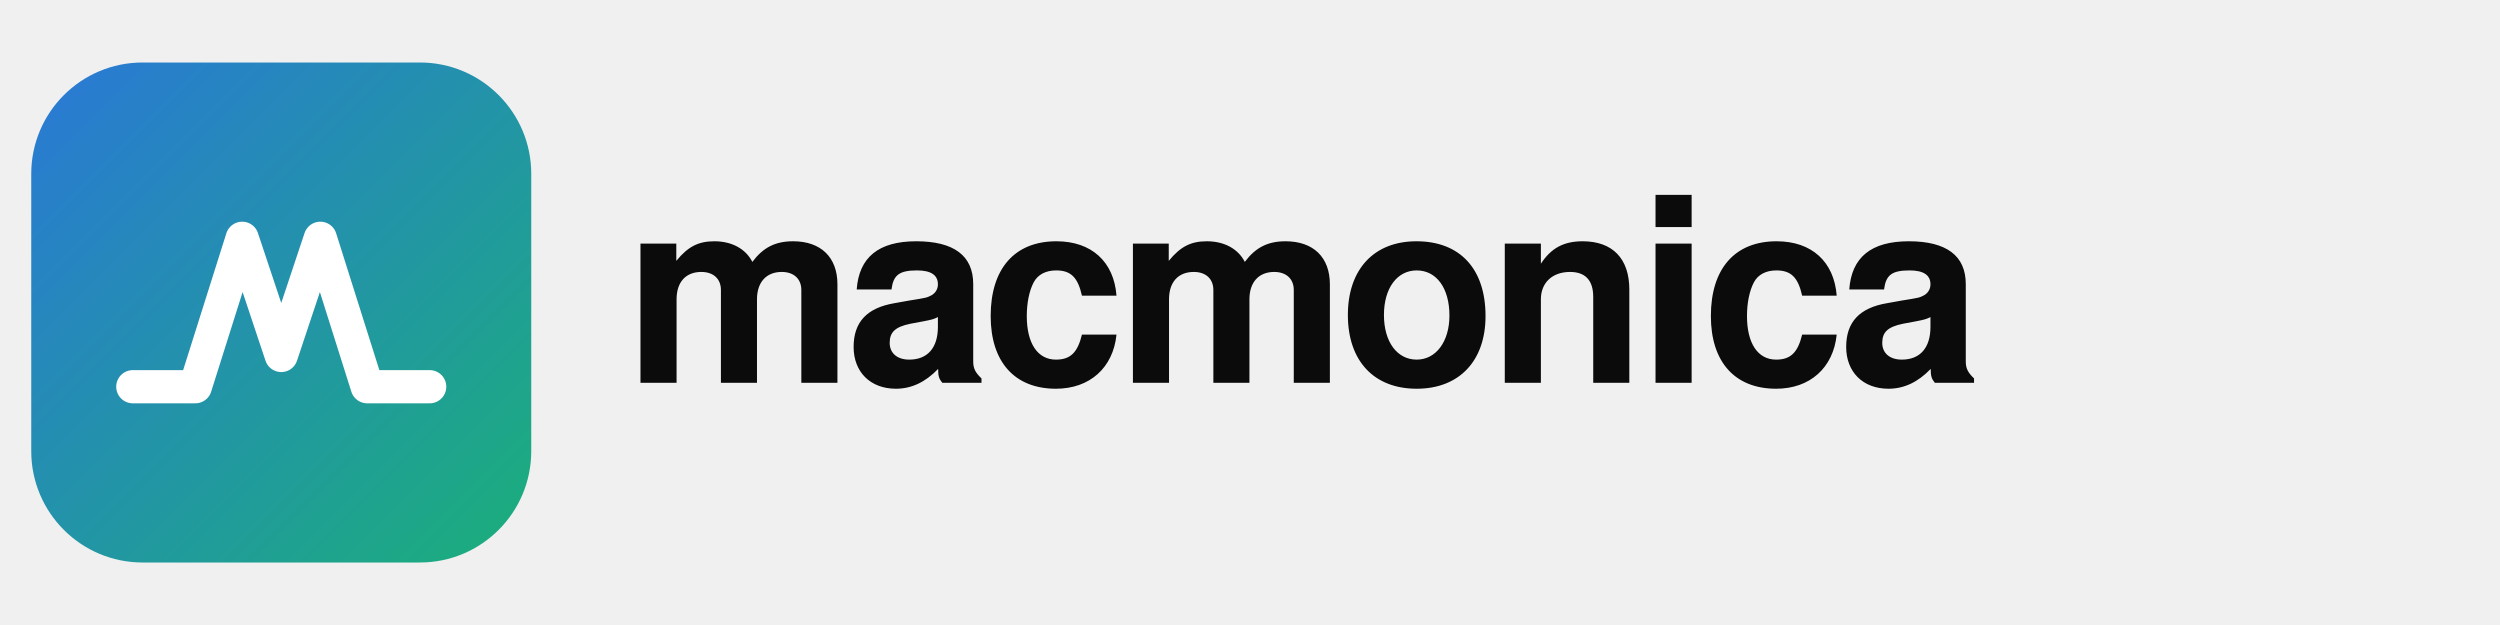
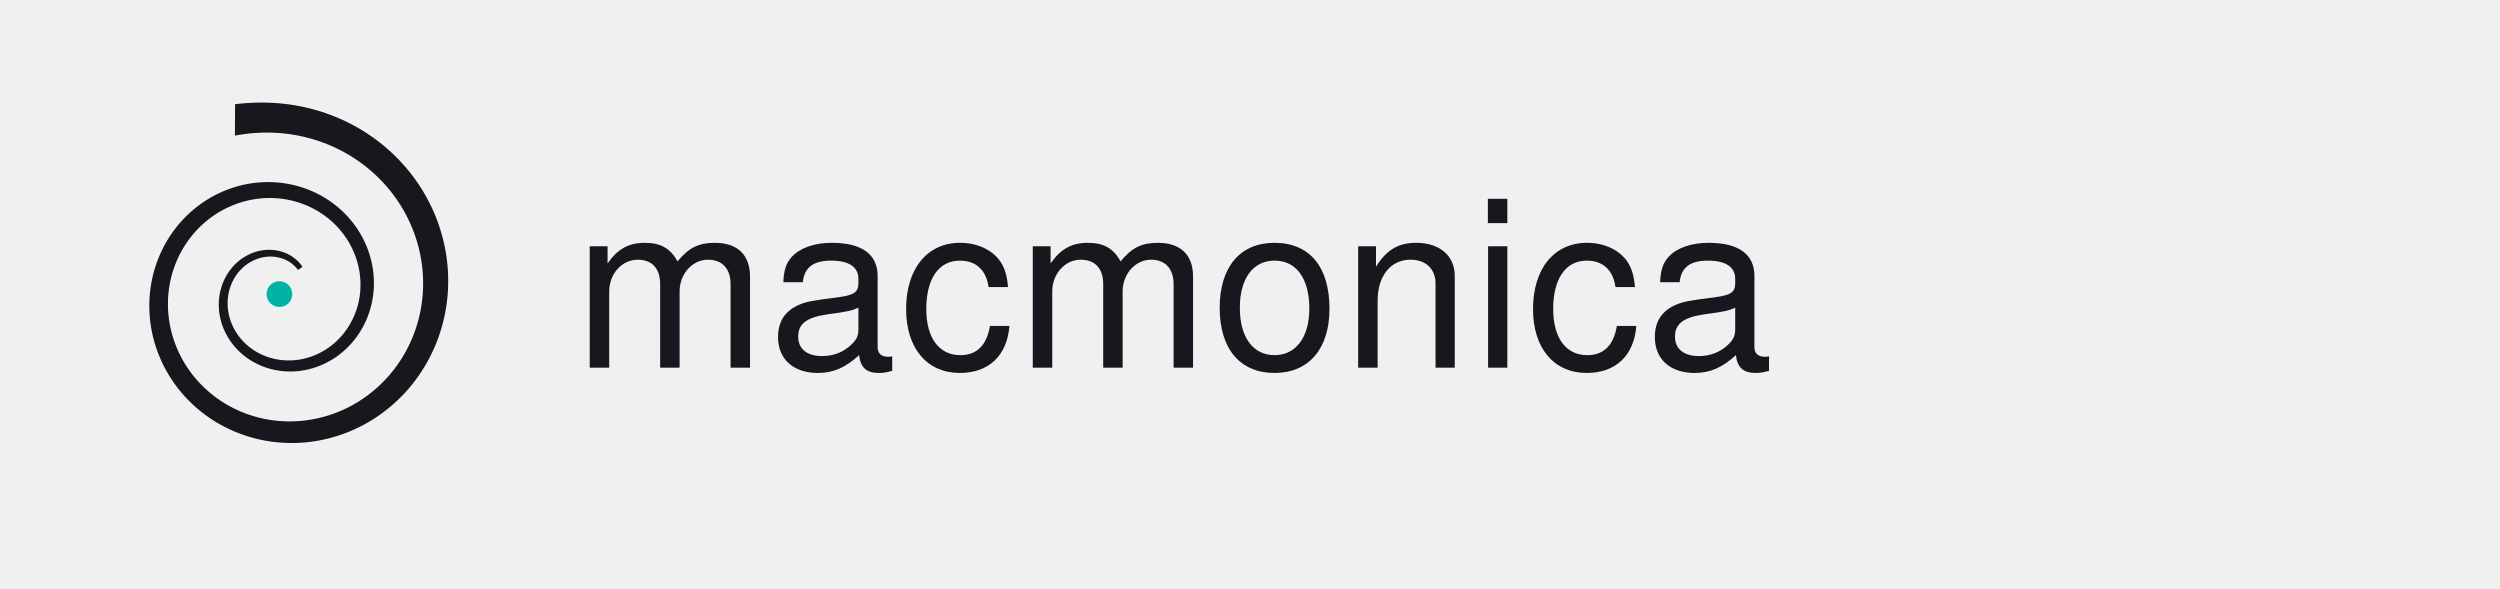
- <svg xmlns="http://www.w3.org/2000/svg" viewBox="0 0 1280 320" width="1280" height="320" role="img" aria-label="macmonica">
-   <defs>
-     <linearGradient id="g" x1="0" y1="0" x2="1" y2="1">
-       <stop offset="0" stop-color="#2a78d6" />
-       <stop offset="1" stop-color="#1baf7a" />
-     </linearGradient>
-   </defs>
-   <g transform="translate(16 32)">
-     <rect width="256" height="256" rx="57" fill="url(#g)" />
-     <path d="M52 166 H84 L108 90 L128 150 L148 90 L172 166 H204" fill="none" stroke="#ffffff" stroke-width="17" stroke-linecap="round" stroke-linejoin="round" />
+ <svg xmlns="http://www.w3.org/2000/svg" viewBox="0 0 1360 320" width="1360" height="320" role="img" aria-label="macmonica">
+   <g transform="translate(24 32) scale(0.5)">
+     <path d="M207.58 83.52 L212.19 82.72 L216.63 82.05 L220.98 81.49 L225.30 81.03 L229.62 80.68 L233.92 80.43 L238.22 80.28 L242.51 80.23 L246.78 80.29 L251.05 80.45 L255.30 80.70 L259.53 81.06 L263.75 81.52 L267.94 82.08 L272.11 82.74 L276.25 83.49 L280.37 84.34 L284.46 85.29 L288.52 86.34 L292.54 87.48 L296.52 88.71 L300.47 90.04 L304.38 91.46 L308.24 92.97 L312.06 94.57 L315.84 96.25 L319.56 98.03 L323.24 99.89 L326.86 101.83 L330.43 103.86 L333.94 105.97 L337.39 108.16 L340.78 110.43 L344.11 112.77 L347.38 115.19 L350.58 117.68 L353.72 120.25 L356.79 122.88 L359.79 125.59 L362.71 128.36 L365.57 131.19 L368.35 134.09 L371.05 137.05 L373.68 140.07 L376.23 143.14 L378.69 146.27 L381.08 149.45 L383.39 152.68 L385.62 155.97 L387.76 159.30 L389.81 162.67 L391.78 166.08 L393.67 169.54 L395.46 173.04 L397.17 176.57 L398.79 180.13 L400.32 183.73 L401.76 187.35 L403.11 191.01 L404.37 194.68 L405.54 198.38 L406.62 202.10 L407.60 205.84 L408.49 209.60 L409.29 213.37 L410.00 217.15 L410.61 220.94 L411.14 224.73 L411.56 228.53 L411.90 232.34 L412.14 236.14 L412.30 239.94 L412.36 243.74 L412.32 247.53 L412.20 251.31 L411.99 255.08 L411.68 258.84 L411.28 262.58 L410.80 266.30 L410.23 270.01 L409.56 273.69 L408.82 277.35 L407.98 280.99 L407.06 284.59 L406.05 288.17 L404.96 291.72 L403.78 295.23 L402.53 298.70 L401.19 302.14 L399.77 305.54 L398.27 308.89 L396.70 312.20 L395.04 315.47 L393.32 318.69 L391.52 321.87 L389.64 324.99 L387.70 328.06 L385.68 331.07 L383.60 334.04 L381.44 336.94 L379.23 339.79 L376.95 342.57 L374.60 345.30 L372.20 347.96 L369.74 350.56 L367.22 353.10 L364.64 355.57 L362.01 357.97 L359.32 360.30 L356.59 362.56 L353.81 364.75 L350.98 366.87 L348.11 368.92 L345.19 370.89 L342.23 372.79 L339.23 374.61 L336.19 376.36 L333.12 378.02 L330.02 379.62 L326.88 381.13 L323.71 382.56 L320.52 383.91 L317.30 385.19 L314.06 386.38 L310.79 387.49 L307.51 388.52 L304.20 389.47 L300.88 390.34 L297.55 391.12 L294.21 391.82 L290.85 392.44 L287.49 392.98 L284.13 393.44 L280.76 393.81 L277.39 394.10 L274.01 394.31 L270.65 394.43 L267.28 394.48 L263.92 394.44 L260.57 394.32 L257.23 394.12 L253.91 393.85 L250.59 393.49 L247.30 393.05 L244.02 392.53 L240.76 391.94 L237.52 391.26 L234.31 390.52 L231.12 389.69 L227.96 388.79 L224.83 387.81 L221.72 386.77 L218.66 385.65 L215.62 384.45 L212.62 383.19 L209.66 381.86 L206.74 380.45 L203.85 378.98 L201.01 377.45 L198.21 375.85 L195.46 374.18 L192.76 372.46 L190.10 370.67 L187.49 368.82 L184.94 366.91 L182.43 364.94 L179.98 362.92 L177.58 360.85 L175.24 358.72 L172.95 356.54 L170.73 354.30 L168.56 352.02 L166.45 349.70 L164.41 347.32 L162.42 344.91 L160.50 342.45 L158.65 339.95 L156.85 337.41 L155.13 334.83 L153.47 332.22 L151.87 329.57 L150.35 326.89 L148.89 324.18 L147.51 321.45 L146.19 318.68 L144.94 315.89 L143.76 313.08 L142.65 310.24 L141.62 307.38 L140.66 304.51 L139.76 301.62 L138.94 298.71 L138.20 295.79 L137.52 292.86 L136.92 289.93 L136.39 286.98 L135.93 284.03 L135.55 281.07 L135.23 278.11 L134.99 275.15 L134.83 272.20 L134.73 269.24 L134.71 266.29 L134.75 263.35 L134.87 260.41 L135.06 257.49 L135.32 254.58 L135.65 251.68 L136.05 248.79 L136.52 245.92 L137.05 243.07 L137.66 240.24 L138.33 237.44 L139.07 234.65 L139.87 231.89 L140.74 229.16 L141.67 226.45 L142.66 223.77 L143.72 221.13 L144.84 218.51 L146.02 215.93 L147.26 213.39 L148.56 210.88 L149.91 208.41 L151.32 205.98 L152.79 203.58 L154.31 201.23 L155.89 198.93 L157.51 196.66 L159.19 194.44 L160.92 192.27 L162.69 190.15 L164.51 188.07 L166.38 186.04 L168.29 184.07 L170.25 182.14 L172.24 180.27 L174.28 178.45 L176.36 176.68 L178.47 174.97 L180.62 173.31 L182.80 171.72 L185.02 170.17 L187.27 168.69 L189.55 167.26 L191.85 165.90 L194.19 164.59 L196.55 163.34 L198.93 162.15 L201.34 161.03 L203.77 159.96 L206.21 158.96 L208.68 158.02 L211.16 157.14 L213.66 156.32 L216.17 155.57 L218.69 154.88 L221.22 154.25 L223.76 153.68 L226.30 153.18 L228.86 152.74 L231.41 152.37 L233.97 152.06 L236.53 151.81 L239.09 151.62 L241.64 151.49 L244.19 151.43 L246.74 151.43 L249.28 151.49 L251.81 151.62 L254.33 151.80 L256.84 152.04 L259.34 152.35 L261.82 152.71 L264.29 153.14 L266.74 153.62 L269.17 154.16 L271.59 154.76 L273.98 155.42 L276.35 156.13 L278.69 156.89 L281.01 157.72 L283.30 158.59 L285.57 159.52 L287.81 160.50 L290.01 161.53 L292.19 162.62 L294.33 163.75 L296.44 164.93 L298.51 166.16 L300.55 167.44 L302.56 168.76 L304.52 170.13 L306.45 171.54 L308.33 173.00 L310.18 174.49 L311.98 176.03 L313.74 177.61 L315.46 179.22 L317.13 180.87 L318.76 182.56 L320.35 184.28 L321.88 186.04 L323.37 187.82 L324.82 189.64 L326.21 191.49 L327.55 193.37 L328.85 195.27 L330.09 197.20 L331.29 199.16 L332.43 201.13 L333.52 203.13 L334.56 205.15 L335.55 207.19 L336.49 209.25 L337.37 211.32 L338.20 213.41 L338.98 215.52 L339.70 217.63 L340.37 219.76 L340.99 221.90 L341.55 224.04 L342.06 226.20 L342.51 228.36 L342.91 230.52 L343.26 232.69 L343.55 234.85 L343.79 237.02 L343.97 239.19 L344.11 241.36 L344.19 243.52 L344.21 245.68 L344.19 247.83 L344.11 249.97 L343.98 252.11 L343.80 254.24 L343.56 256.35 L343.28 258.45 L342.95 260.54 L342.56 262.62 L342.13 264.68 L341.65 266.72 L341.12 268.74 L340.54 270.75 L339.91 272.73 L339.24 274.69 L338.53 276.63 L337.77 278.55 L336.96 280.44 L336.11 282.30 L335.22 284.14 L334.28 285.96 L333.31 287.74 L332.29 289.49 L331.24 291.21 L330.15 292.91 L329.02 294.57 L327.85 296.19 L326.65 297.78 L325.41 299.34 L324.14 300.87 L322.83 302.35 L321.49 303.80 L320.13 305.22 L318.73 306.59 L317.30 307.93 L315.85 309.22 L314.37 310.48 L312.86 311.70 L311.33 312.87 L309.77 314.01 L308.20 315.10 L306.60 316.15 L304.98 317.16 L303.34 318.12 L301.69 319.04 L300.01 319.92 L298.33 320.76 L296.62 321.55 L294.91 322.29 L293.18 323.00 L291.44 323.65 L289.69 324.26 L287.93 324.83 L286.17 325.35 L284.39 325.83 L282.62 326.26 L280.83 326.65 L279.05 326.99 L277.26 327.29 L275.47 327.55 L273.69 327.75 L271.90 327.92 L270.12 328.04 L268.34 328.11 L266.56 328.15 L264.79 328.14 L263.02 328.08 L261.27 327.98 L259.52 327.84 L257.78 327.66 L256.06 327.44 L254.34 327.17 L252.64 326.86 L250.95 326.52 L249.28 326.13 L247.62 325.70 L245.98 325.24 L244.36 324.73 L242.75 324.19 L241.17 323.61 L239.60 323.00 L238.06 322.35 L236.54 321.66 L235.04 320.94 L233.56 320.18 L232.11 319.40 L230.68 318.57 L229.28 317.72 L227.90 316.84 L226.55 315.92 L225.23 314.98 L223.94 314.01 L222.68 313.01 L221.44 311.98 L220.24 310.93 L219.07 309.85 L217.92 308.74 L216.81 307.62 L215.74 306.47 L214.69 305.29 L213.68 304.10 L212.70 302.89 L211.75 301.66 L210.84 300.41 L209.96 299.14 L209.12 297.86 L208.31 296.56 L207.54 295.25 L206.80 293.92 L206.10 292.58 L205.43 291.23 L204.81 289.87 L204.21 288.49 L203.65 287.11 L203.13 285.73 L202.65 284.33 L202.20 282.93 L201.79 281.52 L201.41 280.11 L201.08 278.70 L200.77 277.28 L200.51 275.86 L200.28 274.45 L200.08 273.03 L199.92 271.61 L199.80 270.20 L199.71 268.79 L199.66 267.38 L199.64 265.98 L199.66 264.59 L199.71 263.20 L199.79 261.82 L199.91 260.44 L200.06 259.08 L200.25 257.73 L200.47 256.38 L200.72 255.05 L201.00 253.73 L201.31 252.43 L201.65 251.13 L202.03 249.85 L202.43 248.59 L202.87 247.34 L203.33 246.11 L203.82 244.90 L204.34 243.70 L204.88 242.53 L205.45 241.37 L206.05 240.23 L206.67 239.11 L207.32 238.02 L207.99 236.94 L208.69 235.89 L209.41 234.86 L210.14 233.85 L210.91 232.86 L211.69 231.90 L212.49 230.96 L213.31 230.05 L214.15 229.16 L215.01 228.30 L215.88 227.46 L216.77 226.65 L217.68 225.87 L218.60 225.11 L219.54 224.38 L220.49 223.67 L221.45 222.99 L222.42 222.34 L223.41 221.72 L224.40 221.13 L225.41 220.56 L226.42 220.02 L227.44 219.51 L228.47 219.03 L229.51 218.58 L230.55 218.15 L231.59 217.75 L232.64 217.39 L233.70 217.05 L234.76 216.73 L235.81 216.45 L236.87 216.19 L237.93 215.96 L238.99 215.76 L240.05 215.59 L241.11 215.45 L242.17 215.33 L243.22 215.24 L244.27 215.17 L245.31 215.14 L246.35 215.13 L247.38 215.14 L248.41 215.18 L249.43 215.25 L250.44 215.34 L251.45 215.46 L252.44 215.60 L253.43 215.77 L254.40 215.96 L255.37 216.17 L256.32 216.41 L257.26 216.66 L258.19 216.95 L259.11 217.25 L260.01 217.57 L260.90 217.92 L261.78 218.28 L262.64 218.67 L263.48 219.07 L264.31 219.50 L265.13 219.94 L265.92 220.40 L266.70 220.88 L267.47 221.37 L268.21 221.88 L268.94 222.40 L269.65 222.95 L270.34 223.50 L271.01 224.07 L271.67 224.65 L272.30 225.25 L272.92 225.86 L273.51 226.47 L274.09 227.10 L274.64 227.74 L275.18 228.39 L275.69 229.05 L276.21 229.75 L281.11 226.29 L280.57 225.51 L279.99 224.70 L279.39 223.90 L278.76 223.12 L278.10 222.35 L277.43 221.59 L276.73 220.84 L276.00 220.10 L275.25 219.39 L274.48 218.68 L273.68 217.99 L272.87 217.32 L272.03 216.67 L271.17 216.03 L270.29 215.42 L269.38 214.82 L268.46 214.24 L267.52 213.69 L266.55 213.15 L265.57 212.64 L264.57 212.15 L263.55 211.68 L262.51 211.24 L261.46 210.82 L260.39 210.42 L259.30 210.05 L258.20 209.71 L257.08 209.40 L255.95 209.11 L254.81 208.84 L253.66 208.61 L252.49 208.40 L251.31 208.23 L250.12 208.08 L248.92 207.96 L247.71 207.88 L246.49 207.82 L245.27 207.79 L244.04 207.80 L242.80 207.83 L241.56 207.90 L240.31 208.00 L239.06 208.13 L237.81 208.30 L236.55 208.50 L235.30 208.73 L234.04 208.99 L232.79 209.29 L231.53 209.62 L230.28 209.98 L229.03 210.38 L227.79 210.81 L226.55 211.27 L225.32 211.77 L224.09 212.30 L222.87 212.86 L221.66 213.46 L220.47 214.09 L219.28 214.76 L218.10 215.45 L216.93 216.18 L215.78 216.95 L214.64 217.74 L213.52 218.57 L212.41 219.43 L211.32 220.32 L210.25 221.24 L209.20 222.20 L208.16 223.18 L207.15 224.19 L206.16 225.24 L205.19 226.31 L204.24 227.42 L203.32 228.55 L202.42 229.71 L201.54 230.89 L200.69 232.11 L199.87 233.35 L199.08 234.61 L198.31 235.90 L197.58 237.22 L196.87 238.56 L196.20 239.92 L195.56 241.30 L194.94 242.71 L194.37 244.14 L193.82 245.59 L193.31 247.05 L192.83 248.54 L192.39 250.04 L191.99 251.56 L191.62 253.10 L191.29 254.65 L190.99 256.22 L190.73 257.80 L190.52 259.39 L190.34 260.99 L190.20 262.60 L190.10 264.23 L190.04 265.86 L190.02 267.50 L190.04 269.15 L190.10 270.80 L190.21 272.46 L190.35 274.12 L190.54 275.78 L190.77 277.44 L191.04 279.11 L191.36 280.77 L191.71 282.43 L192.11 284.09 L192.56 285.75 L193.04 287.40 L193.57 289.04 L194.14 290.68 L194.75 292.31 L195.41 293.93 L196.11 295.54 L196.85 297.13 L197.63 298.72 L198.46 300.29 L199.33 301.84 L200.23 303.38 L201.18 304.90 L202.18 306.41 L203.21 307.89 L204.28 309.36 L205.39 310.80 L206.54 312.22 L207.74 313.61 L208.97 314.98 L210.23 316.33 L211.54 317.65 L212.88 318.94 L214.26 320.20 L215.67 321.43 L217.12 322.63 L218.61 323.80 L220.12 324.93 L221.68 326.03 L223.26 327.10 L224.87 328.13 L226.52 329.13 L228.19 330.08 L229.90 331.00 L231.63 331.88 L233.39 332.72 L235.18 333.52 L236.99 334.28 L238.82 334.99 L240.68 335.66 L242.56 336.29 L244.47 336.87 L246.39 337.41 L248.33 337.90 L250.29 338.35 L252.27 338.75 L254.27 339.10 L256.27 339.40 L258.30 339.66 L260.33 339.86 L262.38 340.02 L264.43 340.12 L266.50 340.18 L268.57 340.18 L270.65 340.14 L272.73 340.04 L274.82 339.89 L276.91 339.69 L279.00 339.43 L281.09 339.13 L283.18 338.77 L285.27 338.36 L287.35 337.90 L289.43 337.38 L291.50 336.81 L293.56 336.19 L295.62 335.52 L297.66 334.79 L299.69 334.01 L301.71 333.18 L303.71 332.30 L305.70 331.36 L307.67 330.38 L309.62 329.34 L311.55 328.25 L313.46 327.11 L315.34 325.93 L317.21 324.69 L319.04 323.40 L320.85 322.06 L322.64 320.68 L324.39 319.25 L326.11 317.77 L327.81 316.24 L329.46 314.67 L331.09 313.05 L332.68 311.39 L334.23 309.69 L335.75 307.94 L337.22 306.15 L338.66 304.32 L340.06 302.45 L341.41 300.54 L342.72 298.60 L343.99 296.61 L345.21 294.59 L346.38 292.53 L347.51 290.44 L348.59 288.32 L349.62 286.16 L350.59 283.98 L351.52 281.76 L352.40 279.51 L353.22 277.24 L353.99 274.94 L354.71 272.62 L355.37 270.27 L355.97 267.91 L356.52 265.52 L357.01 263.11 L357.44 260.68 L357.82 258.24 L358.13 255.78 L358.39 253.30 L358.58 250.82 L358.72 248.32 L358.79 245.81 L358.81 243.30 L358.76 240.78 L358.65 238.25 L358.48 235.72 L358.24 233.19 L357.95 230.66 L357.59 228.13 L357.16 225.60 L356.68 223.08 L356.13 220.56 L355.52 218.05 L354.84 215.55 L354.11 213.05 L353.31 210.57 L352.44 208.11 L351.52 205.66 L350.53 203.22 L349.48 200.81 L348.37 198.41 L347.20 196.04 L345.97 193.69 L344.68 191.36 L343.32 189.06 L341.91 186.79 L340.44 184.54 L338.91 182.33 L337.32 180.15 L335.68 178.00 L333.98 175.89 L332.22 173.82 L330.41 171.78 L328.55 169.78 L326.63 167.83 L324.66 165.91 L322.64 164.04 L320.57 162.22 L318.44 160.44 L316.28 158.71 L314.06 157.03 L311.80 155.40 L309.49 153.82 L307.14 152.29 L304.74 150.82 L302.31 149.40 L299.84 148.04 L297.32 146.73 L294.77 145.49 L292.18 144.30 L289.56 143.18 L286.91 142.11 L284.22 141.11 L281.50 140.18 L278.76 139.30 L275.98 138.49 L273.18 137.75 L270.36 137.08 L267.51 136.47 L264.65 135.93 L261.76 135.46 L258.86 135.05 L255.94 134.72 L253.00 134.46 L250.06 134.27 L247.10 134.15 L244.13 134.10 L241.16 134.13 L238.18 134.23 L235.19 134.40 L232.21 134.64 L229.22 134.96 L226.23 135.35 L223.25 135.81 L220.28 136.35 L217.31 136.96 L214.34 137.65 L211.39 138.41 L208.46 139.24 L205.53 140.15 L202.62 141.13 L199.73 142.18 L196.86 143.30 L194.01 144.50 L191.19 145.77 L188.39 147.11 L185.62 148.52 L182.87 150.00 L180.16 151.55 L177.48 153.17 L174.83 154.86 L172.22 156.62 L169.64 158.44 L167.11 160.34 L164.61 162.29 L162.16 164.31 L159.75 166.40 L157.39 168.55 L155.08 170.76 L152.82 173.03 L150.60 175.36 L148.44 177.74 L146.33 180.19 L144.28 182.69 L142.29 185.25 L140.35 187.86 L138.48 190.52 L136.66 193.23 L134.91 196.00 L133.22 198.81 L131.59 201.67 L130.04 204.57 L128.55 207.51 L127.13 210.50 L125.78 213.53 L124.50 216.60 L123.29 219.70 L122.15 222.84 L121.09 226.01 L120.11 229.22 L119.20 232.45 L118.37 235.72 L117.61 239.01 L116.94 242.32 L116.34 245.66 L115.83 249.02 L115.39 252.39 L115.04 255.79 L114.77 259.19 L114.58 262.62 L114.47 266.05 L114.45 269.49 L114.51 272.94 L114.65 276.39 L114.88 279.85 L115.19 283.30 L115.59 286.76 L116.07 290.21 L116.64 293.66 L117.29 297.10 L118.03 300.53 L118.85 303.95 L119.76 307.35 L120.75 310.74 L121.82 314.11 L122.98 317.47 L124.22 320.79 L125.55 324.10 L126.96 327.38 L128.45 330.63 L130.02 333.85 L131.67 337.04 L133.41 340.19 L135.22 343.30 L137.12 346.38 L139.09 349.42 L141.13 352.42 L143.26 355.37 L145.46 358.27 L147.73 361.13 L150.08 363.93 L152.50 366.69 L154.99 369.39 L157.56 372.03 L160.19 374.62 L162.88 377.14 L165.65 379.61 L168.48 382.01 L171.37 384.35 L174.32 386.62 L177.34 388.83 L180.41 390.96 L183.54 393.03 L186.73 395.02 L189.97 396.94 L193.26 398.78 L196.60 400.55 L199.99 402.23 L203.43 403.84 L206.91 405.37 L210.44 406.82 L214.01 408.18 L217.61 409.46 L221.26 410.65 L224.94 411.76 L228.65 412.78 L232.39 413.71 L236.16 414.55 L239.96 415.30 L243.78 415.96 L247.63 416.53 L251.50 417.00 L255.38 417.39 L259.28 417.68 L263.20 417.87 L267.12 417.97 L271.06 417.98 L275.00 417.89 L278.94 417.70 L282.89 417.42 L286.84 417.05 L290.78 416.57 L294.72 416.00 L298.66 415.33 L302.58 414.57 L306.49 413.71 L310.39 412.75 L314.27 411.70 L318.13 410.55 L321.97 409.31 L325.78 407.97 L329.57 406.53 L333.33 405.01 L337.06 403.38 L340.76 401.67 L344.42 399.86 L348.05 397.96 L351.63 395.97 L355.17 393.89 L358.67 391.72 L362.12 389.46 L365.52 387.12 L368.87 384.69 L372.16 382.17 L375.40 379.57 L378.58 376.88 L381.71 374.12 L384.77 371.27 L387.76 368.35 L390.69 365.35 L393.56 362.27 L396.35 359.12 L399.07 355.90 L401.72 352.60 L404.29 349.23 L406.78 345.80 L409.20 342.30 L411.53 338.74 L413.78 335.12 L415.95 331.43 L418.03 327.69 L420.03 323.89 L421.93 320.03 L423.75 316.12 L425.47 312.17 L427.10 308.16 L428.64 304.11 L430.08 300.01 L431.42 295.88 L432.67 291.70 L433.81 287.49 L434.86 283.24 L435.81 278.96 L436.65 274.66 L437.39 270.32 L438.03 265.96 L438.56 261.58 L438.99 257.17 L439.31 252.75 L439.52 248.32 L439.63 243.87 L439.63 239.41 L439.52 234.95 L439.31 230.48 L438.98 226.01 L438.55 221.54 L438.01 217.07 L437.36 212.61 L436.60 208.16 L435.73 203.72 L434.76 199.30 L433.67 194.89 L432.48 190.49 L431.18 186.13 L429.77 181.78 L428.25 177.46 L426.63 173.18 L424.90 168.92 L423.07 164.70 L421.13 160.52 L419.08 156.38 L416.94 152.28 L414.69 148.22 L412.34 144.21 L409.89 140.26 L407.34 136.35 L404.69 132.51 L401.94 128.72 L399.10 124.98 L396.17 121.32 L393.14 117.71 L390.02 114.18 L386.81 110.71 L383.51 107.32 L380.13 103.99 L376.65 100.75 L373.10 97.58 L369.46 94.50 L365.75 91.49 L361.95 88.57 L358.08 85.74 L354.13 83.00 L350.12 80.34 L346.03 77.78 L341.87 75.31 L337.65 72.94 L333.36 70.66 L329.02 68.49 L324.61 66.41 L320.15 64.44 L315.63 62.57 L311.06 60.80 L306.44 59.14 L301.77 57.59 L297.06 56.14 L292.30 54.81 L287.51 53.59 L282.68 52.47 L277.81 51.47 L272.92 50.59 L267.99 49.81 L263.04 49.15 L258.06 48.61 L253.06 48.18 L248.05 47.87 L243.02 47.67 L237.98 47.58 L232.92 47.61 L227.87 47.76 L222.81 48.01 L217.75 48.36 L212.71 48.82 L207.77 49.35 Z" fill="#16181d" />
+     <circle cx="256" cy="256" r="14" fill="#00b3a4" />
  </g>
-   <text x="320" y="196" font-family="-apple-system, BlinkMacSystemFont, 'SF Pro Display', 'Helvetica Neue', Helvetica, Arial, sans-serif" font-size="132" font-weight="600" letter-spacing="-4" fill="#0b0b0b">macmonica</text>
+   <text x="312" y="200" font-family="-apple-system, BlinkMacSystemFont, 'SF Pro Display', 'Helvetica Neue', Helvetica, Arial, sans-serif" font-size="126" font-weight="500" letter-spacing="1" fill="#16181d">macmonica</text>
</svg>
